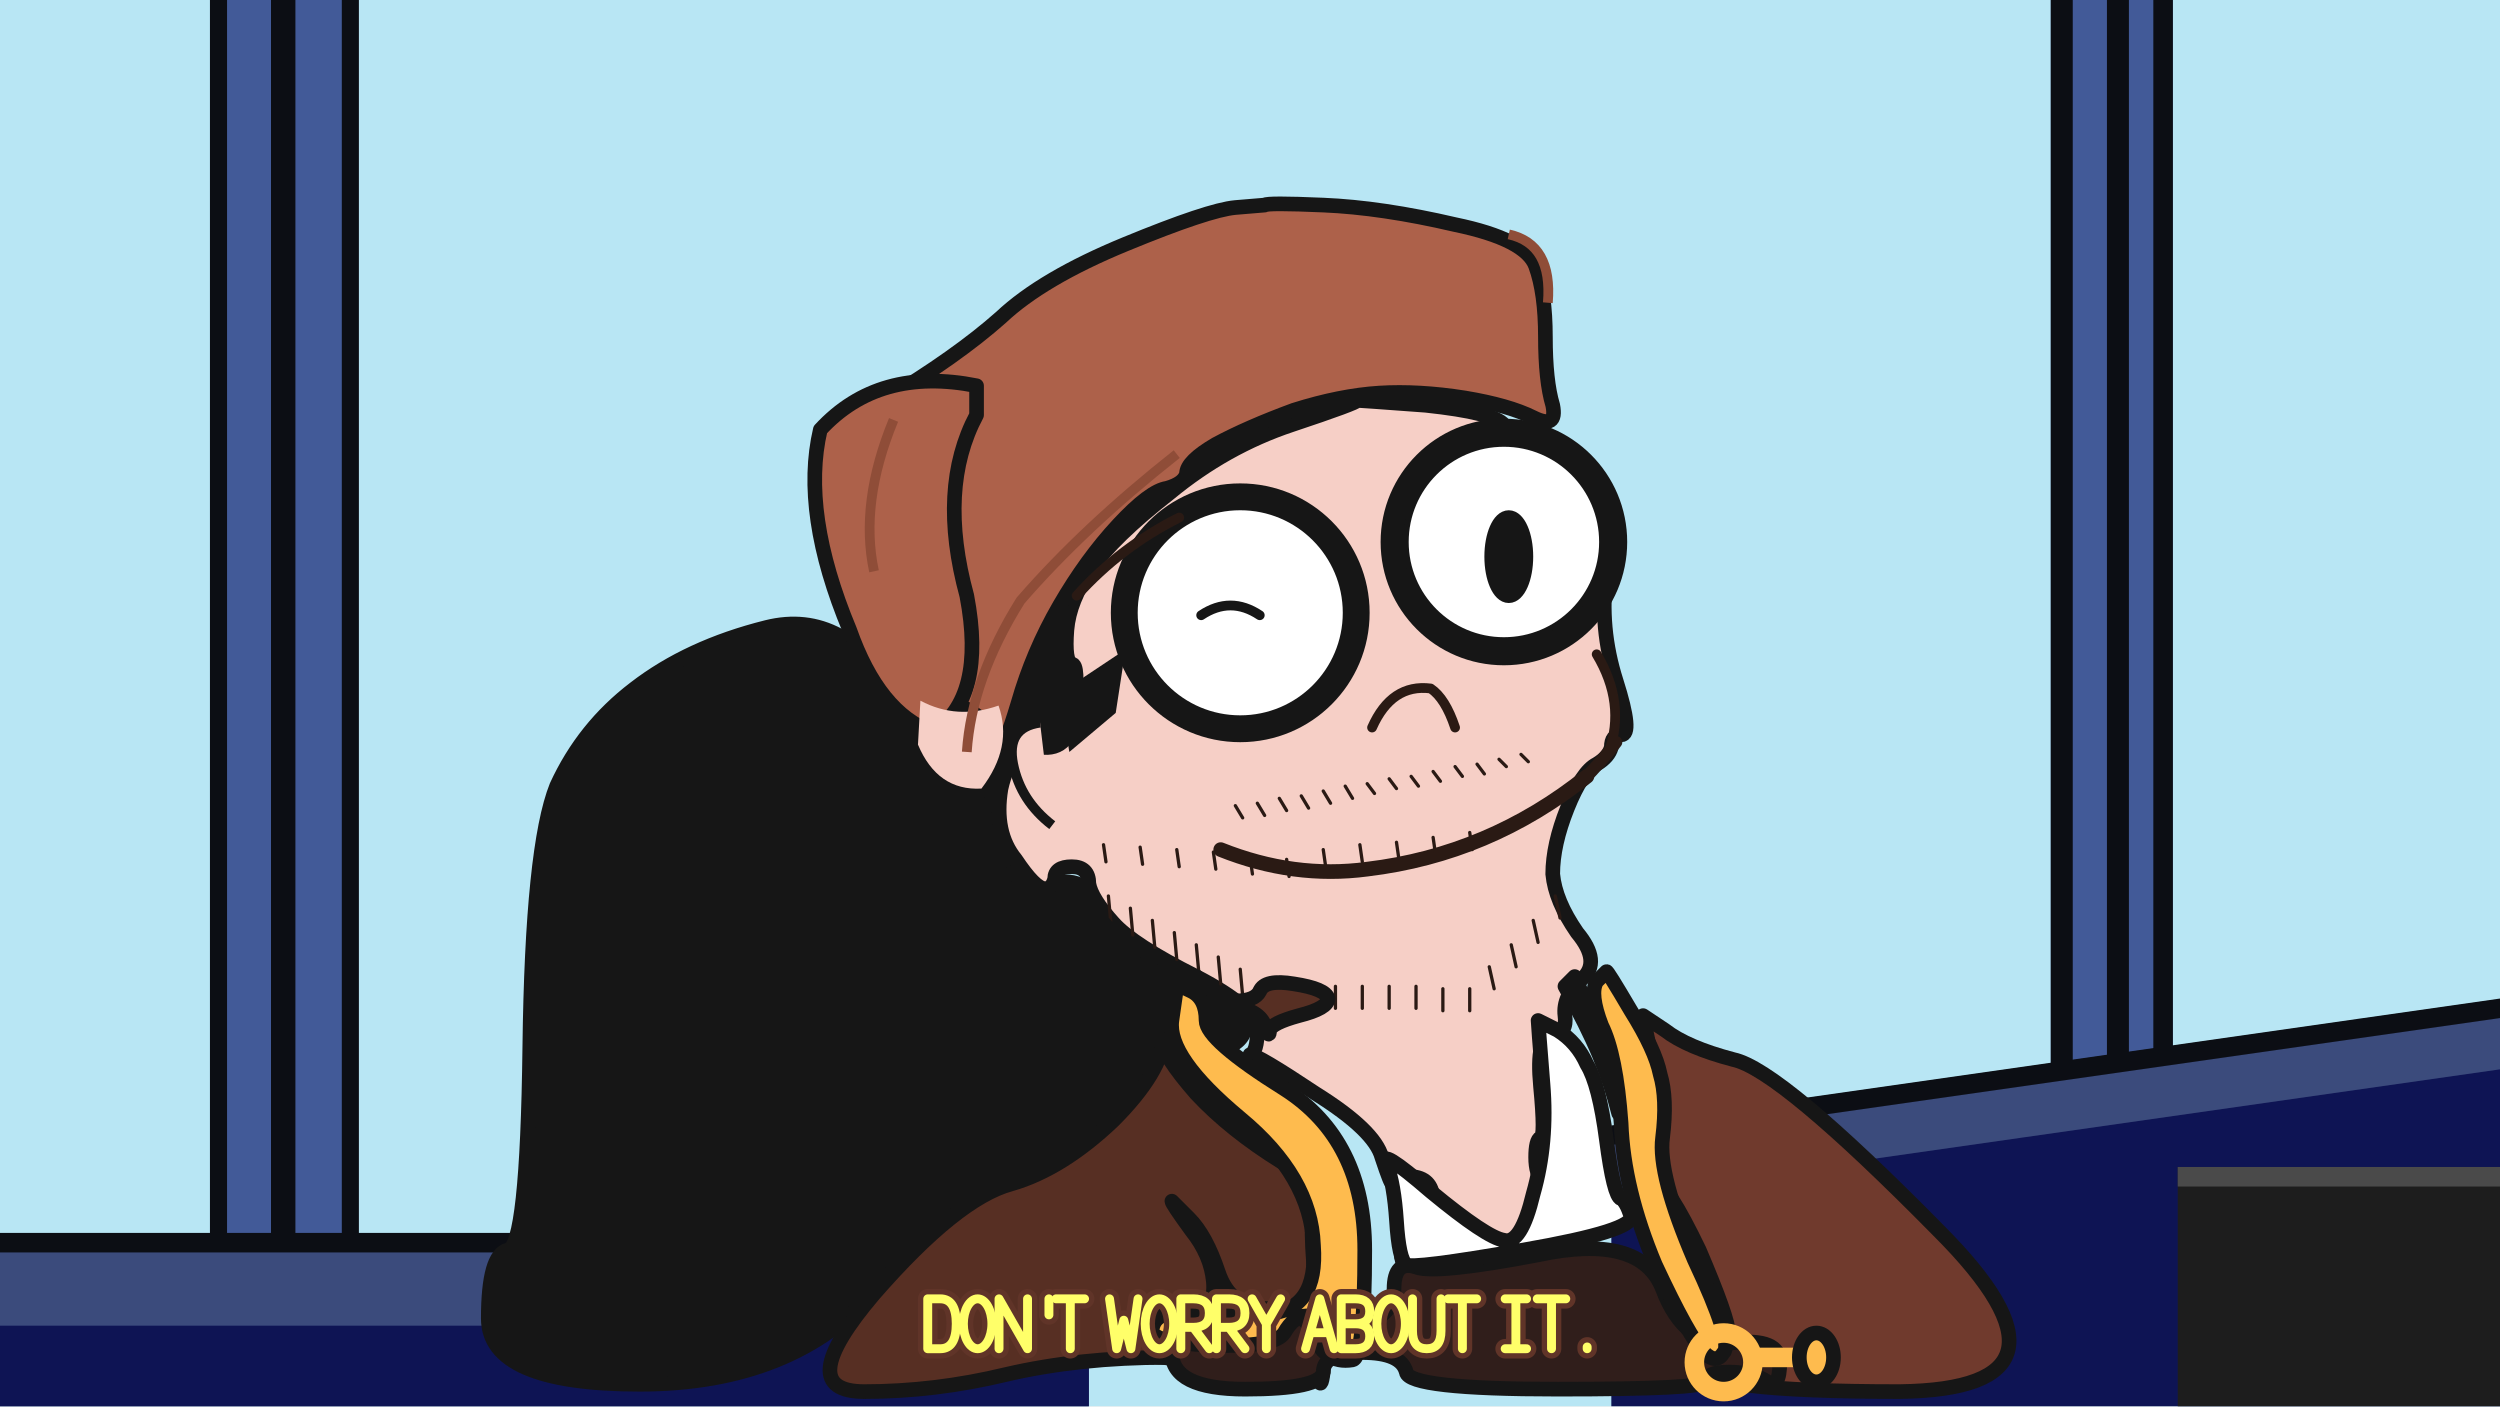
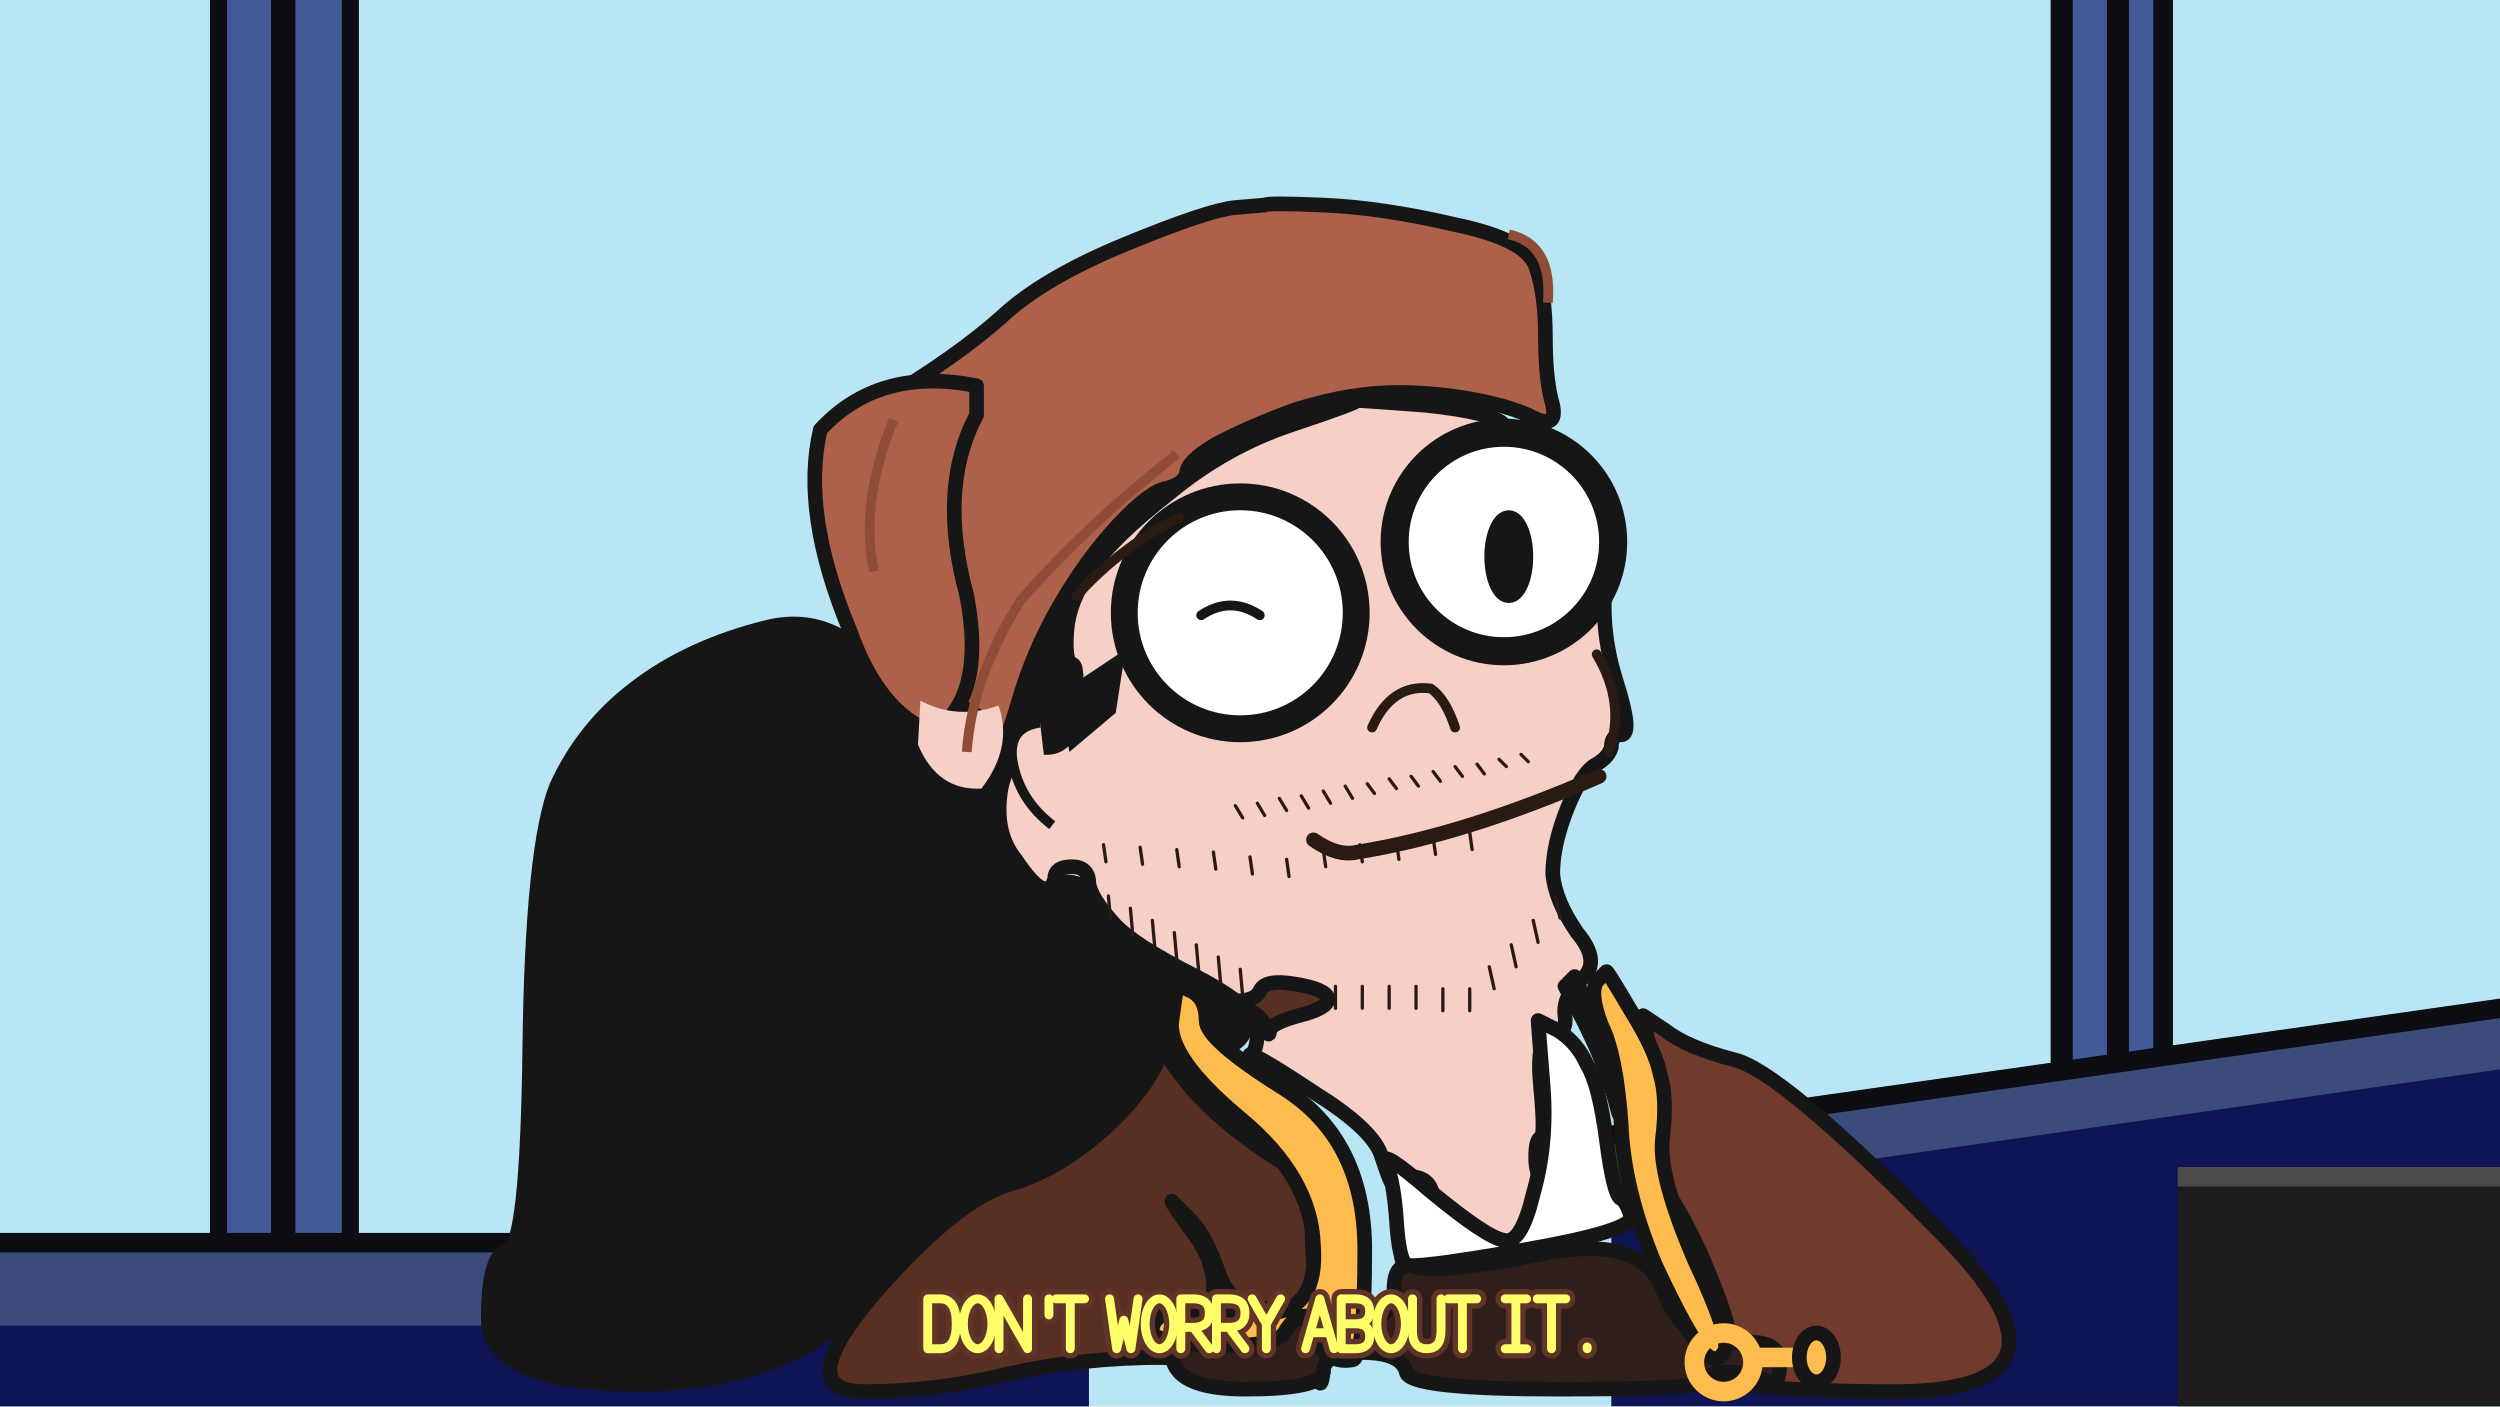
<svg xmlns="http://www.w3.org/2000/svg" viewBox="0 0 1024 576">
  <defs>
    <path id="fp" d="M556 164Q557 164 584 166Q612 169 616 174Q619 178 631 182Q643 186 652 200Q660 213 658 235Q655 257 662 279Q669 301 664 301Q660 301 660 306Q659 310 654 313Q648 316 642 331Q636 346 636 358Q637 369 646 382Q656 394 648 401Q640 408 641 416Q642 423 636 424Q629 424 631 445Q633 466 631 466Q629 467 629 474Q629 481 632 484Q634 487 632 498Q631 510 637 510Q643 511 623 514Q603 518 602 512Q602 507 597 504Q592 501 584 501Q577 501 576 511Q574 521 574 512Q574 503 580 502Q587 500 587 492Q587 483 579 482Q571 482 570 484Q570 486 566 474Q563 463 539 448Q515 432 512 432Q508 432 512 432Q515 431 515 422Q515 413 490 400Q464 387 456 378Q447 368 446 362Q446 355 439 355Q432 355 432 360Q431 364 428 364Q424 364 416 352Q407 341 410 323Q414 305 426 306Q439 308 440 290Q442 272 439 272Q436 271 437 258Q438 246 447 233Q456 220 479 202Q502 183 529 174Q556 165 556 164Z" />
    <clipPath id="fc">
      <use href="#fp" />
    </clipPath>
    <path id="A" d="M0 28 8 0 16 28M3 19h10" />
    <path id="B" d="M0 28V0h8q8 0 8 7t-8 7H0m8 0q8 0 8 7t-8 7H0" />
    <path id="D" d="M0 0h7q9 0 9 14t-9 14H0z" />
    <path id="I" d="M2 0h12M8 0v28M2 28h12" />
    <path id="N" d="M0 28V0l16 28V0" />
    <path id="O" d="M8 0a8 14 0 0 0 0 28a8 14 0 0 0 0-28z" />
    <path id="R" d="M0 28V0h7q9 0 9 8t-9 8H0m7 0 9 12" />
    <path id="T" d="M0 0h16M8 0v28" />
    <path id="U" d="M0 0v18q0 10 8 10t8-10V0" />
    <path id="W" d="M0 0 4 28 8 12 12 28 16 0" />
    <path id="Y" d="M0 0 8 14 16 0M8 14v14" />
    <path id="k" d="M8 0v9" />
    <path id="p" d="M8 27v1" />
    <g id="cp" transform="translate(380 532)scale(0.73)">
      <use href="#D" x="0" />
      <use href="#O" x="20" />
      <use href="#N" x="40" />
      <use href="#k" x="60" />
      <use href="#T" x="72" />
      <use href="#W" x="102" />
      <use href="#O" x="122" />
      <use href="#R" x="142" />
      <use href="#R" x="162" />
      <use href="#Y" x="182" />
      <use href="#A" x="212" />
      <use href="#B" x="232" />
      <use href="#O" x="252" />
      <use href="#U" x="272" />
      <use href="#T" x="292" />
      <use href="#I" x="322" />
      <use href="#T" x="342" />
      <use href="#p" x="362" />
    </g>
  </defs>
  <path d="M0 0h1024v576H0z" fill="#b8e6f4" />
  <path d="M86 0h60v520H86z" fill="#425a98" />
  <path d="M86 0h7v520h-7zm25 0h10v520h-10zm29 0h7v520h-7z" fill="#0c0e14" />
  <path d="M840 0h50v448h-50z" fill="#425a98" />
  <path d="M840 0h9v448h-9zm23 0h9v448h-9zm19 0h8v448h-8z" fill="#0c0e14" />
  <path d="M0 508h446v68H0z" fill="#3b4b7c" />
  <path d="M0 543h446v33H0z" fill="#0e1454" />
  <path d="M0 505h446v8H0z" fill="#0c0e14" />
  <path d="M660 466 1024 414v162H660z" fill="#0e1454" />
  <path d="M660 466 1024 414v24L660 490z" fill="#3b4b7c" />
  <path d="M660 461 1024 409v8L660 469z" fill="#0c0e14" />
  <path d="M892 478h132v98H892z" fill="#1d1d1d" />
  <path d="M892 478h132v8H892z" fill="#4a4a4a" />
  <g stroke="#161616" stroke-width="6" stroke-linejoin="round">
    <path d="M454 244Q455 244 463 261Q471 278 491 290Q511 302 478 291Q446 280 445 300Q444 319 430 316Q416 313 415 334Q414 356 417 360Q420 365 432 362Q444 358 454 374Q463 389 487 401Q511 413 510 420Q510 427 500 430Q489 432 489 440Q489 448 479 446Q469 444 459 453Q449 462 449 470Q449 478 465 485Q481 492 489 502Q497 513 504 533Q511 553 506 560Q500 567 496 561Q491 555 436 554Q381 554 382 547Q384 540 441 539Q498 538 492 518Q487 499 465 488Q443 478 418 484Q393 489 359 528Q325 567 262 567Q200 567 200 540Q200 514 208 512Q216 511 217 429Q218 347 228 322Q239 298 260 282Q282 265 314 257Q346 249 368 286Q389 324 398 325Q407 326 420 289Q432 252 434 249Q436 246 436 253Q437 260 445 260Q453 260 454 252Q454 245 454 244Z" fill="#161616" />
    <use href="#fp" fill="#f6cfc6" />
    <path d="M518 84Q519 83 542 84Q566 85 596 92Q625 98 629 109Q633 120 633 138Q633 156 636 166Q638 176 628 171Q618 166 600 163Q581 160 565 161Q549 162 530 168Q511 175 498 182Q486 189 486 194Q485 198 478 200Q471 201 458 215Q445 229 434 248Q423 267 417 288Q411 308 410 304Q408 299 400 293Q392 287 384 288Q376 289 376 294Q375 299 364 284Q352 268 350 250Q347 231 341 219Q335 207 334 194Q333 181 362 164Q392 146 410 130Q427 114 461 100Q495 86 506 85Q518 84 518 84Z" fill="#ad614a" />
    <path d="M400 158Q360 150 336 176Q328 210 348 258Q360 292 382 300Q404 286 396 244Q384 200 400 170Z" fill="#ad614a" />
    <path d="M377 287Q392 295 409 289Q415 306 402 323Q384 324 376 305Z" fill="#f6cfc6" stroke="none" />
    <path d="M482 186q-38 30-64 60-20 32-22 62" fill="none" stroke="#8f4d38" stroke-width="4" />
    <path d="M366 172q-14 34-8 62" fill="none" stroke="#8f4d38" stroke-width="4" />
    <path d="M618 96q18 4 16 28" fill="none" stroke="#8f4d38" stroke-width="4" />
    <circle cx="508" cy="251" r="45" fill="#fff" />
    <circle cx="616" cy="222" r="42" fill="#fff" />
    <ellipse cx="618" cy="228" rx="7" ry="16" fill="#161616" />
    <path d="M492 252q12-8 24 0" fill="none" stroke="#161616" stroke-width="4" stroke-linecap="round" />
    <path d="M461 266 434 284l4 24 19-16z" fill="#161616" stroke="none" />
    <path d="M426 296q-14 2-11 17t16 25" fill="#f6cfc6" stroke-width="4" />
    <g fill="none" stroke="#161616">
      <circle cx="508" cy="251" r="49" stroke-width="8" />
      <circle cx="616" cy="222" r="46" stroke-width="9" />
    </g>
    <g fill="none" stroke="#2a1a14" stroke-linecap="round">
      <path d="M562 298q8-18 24-16 6 4 10 16" stroke-width="4" />
-       <path d="M500 348q30 12 60 8 50-6 90-38" stroke-width="6" />
-       <path d="M648 320q8-8 14-16" stroke-width="5" />
+       <path d="M538 344Q548 351 556 349Q600 342 655 318" stroke-width="6" />
      <path d="M654 268q12 20 5 40" stroke-width="4" />
      <path d="M441 244q18-20 42-32" stroke-width="4" />
    </g>
    <g clip-path="url(#fc)" fill="none" stroke="#2a1a14" stroke-width="1.35" stroke-linecap="round">
      <path d="M506 330l3 5M515 329l3 5M524 327l3 5M533 326l3 5M542 324l3 5M551 322l3 5M560 321l3 4M569 319l3 4M578 318l3 4M587 316l3 4M596 314l3 4M605 313l3 4M614 311l3 3M623 309l3 3M436 358l1 11M445 362l1 11M454 367l1 11M463 372l1 11M472 377l1 11M481 382l1 11M490 387l1 11M499 392l1 11M508 397l1 11M452 346l1 7M467 347l1 7M482 348l1 7M497 349l1 7M512 351l1 7M527 352l1 7M542 348l1 7M557 346l1 7M572 345l1 7M587 343l1 7M602 341l1 7M514 405l0 9M525 405l0 9M536 404l0 9M547 404l0 9M558 404l0 9M569 404l0 9M580 404l0 9M591 405l0 9M602 405l0 9M610 396l2 9M619 387l2 9M628 377l2 9M637 367l2 9M646 357l2 9M655 347l2 9" />
    </g>
    <path d="M673 416Q673 416 682 422Q691 429 710 434Q729 438 794 504Q859 569 778 570Q697 570 694 560Q691 551 699 551Q707 551 708 546Q708 540 696 512Q683 485 678 484Q673 484 678 474Q684 464 678 440Q673 417 673 416Z" fill="#703a2d" />
    <path d="M641 404Q650 420 655 432Q660 444 663 456L667 452Q662 438 657 426Q650 412 645 400Z" fill="#703a2d" />
    <path d="M490 400Q490 400 494 405Q499 410 506 410Q514 410 516 406Q518 401 530 403Q543 405 544 409Q544 413 532 416Q521 419 520 422Q520 426 518 420Q516 414 505 412Q494 410 492 416Q491 422 484 421Q476 420 476 426Q476 432 490 448Q504 463 525 476Q546 490 541 490Q536 491 538 517Q539 543 542 544Q546 544 546 549Q547 554 554 554Q560 554 551 554Q542 554 542 562Q541 570 540 564Q538 559 526 558Q513 556 478 556Q442 556 412 563Q383 570 354 570Q324 570 358 530Q392 491 414 485Q435 479 456 459Q476 439 477 424Q478 409 484 405Q490 401 490 400Z" fill="#572f23" />
    <path d="M480 492Q480 492 487 499Q494 506 499 521Q504 536 519 536Q534 536 534 540Q535 545 553 543Q571 541 571 528Q571 516 580 519Q588 522 630 514Q672 505 681 528Q690 552 710 550Q729 548 729 558Q729 569 724 566Q718 562 708 562Q699 562 698 566Q698 569 638 569Q577 569 576 562Q574 554 558 554Q542 554 542 562Q541 569 510 569Q480 569 480 554Q480 539 489 538Q498 536 497 525Q496 514 488 504Q480 493 480 492Z" fill="#301e1b" />
    <path d="M630 418Q630 418 638 422Q646 427 650 436Q655 444 658 467Q661 490 664 491Q666 492 668 498Q670 504 624 512Q578 520 576 518Q573 516 572 500Q571 485 568 477Q564 469 586 488Q609 507 616 508Q623 510 628 489Q634 468 632 444Q630 419 630 418Z" fill="#ffffff" />
    <path d="M482 404Q482 403 488 406Q494 409 494 418Q494 426 526 446Q559 467 559 512Q559 556 554 557Q548 558 544 555Q539 552 540 546Q540 539 535 539Q530 539 526 546Q522 552 496 551Q470 550 472 544Q473 539 479 538Q485 537 486 540Q486 543 490 543Q495 543 496 540Q498 538 519 538Q540 537 538 510Q537 482 508 458Q478 433 480 418Q482 404 482 404Z" fill="#febb4e" />
    <path d="M658 398Q658 397 668 414Q678 430 680 440Q683 450 681 466Q679 481 694 516Q710 550 706 554Q703 559 698 554Q692 548 678 518Q665 487 664 460Q662 432 656 420Q651 407 654 402Q658 398 658 398Z" fill="#febb4e" />
    <g fill="none" stroke="#febb4e" stroke-width="8">
      <circle cx="706" cy="558" r="12" />
      <path d="M718 556h20" />
    </g>
    <ellipse cx="744" cy="556" rx="7" ry="10" fill="#febb4e" />
  </g>
  <g fill="none" stroke-linecap="round" stroke-linejoin="round">
    <use href="#cp" stroke="#603428" stroke-width="11" />
    <use href="#cp" stroke="#ffff69" stroke-width="5" />
  </g>
</svg>
